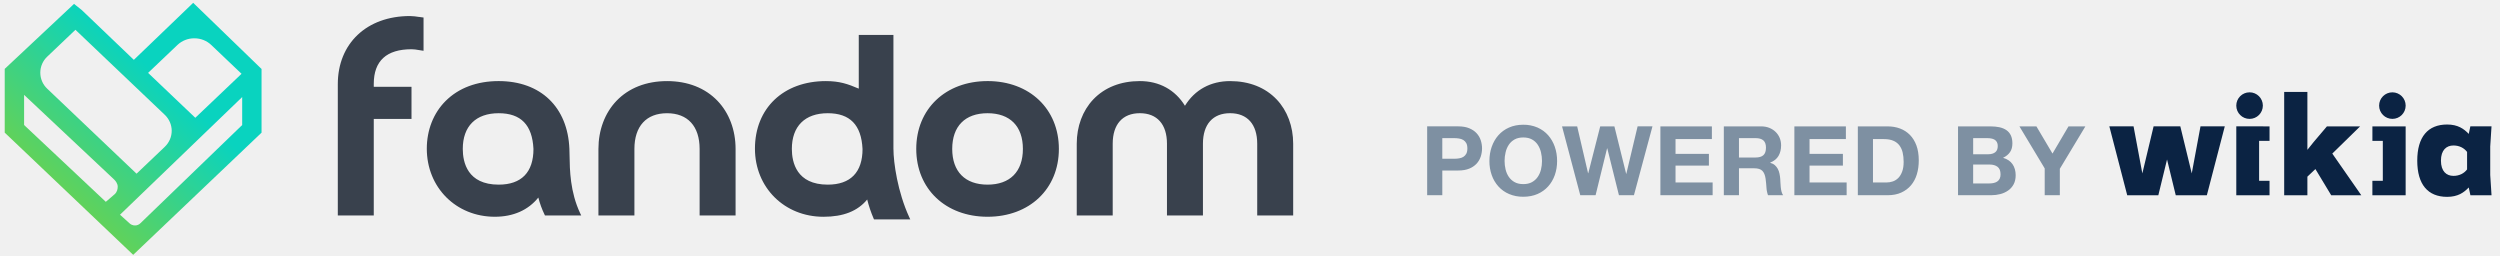
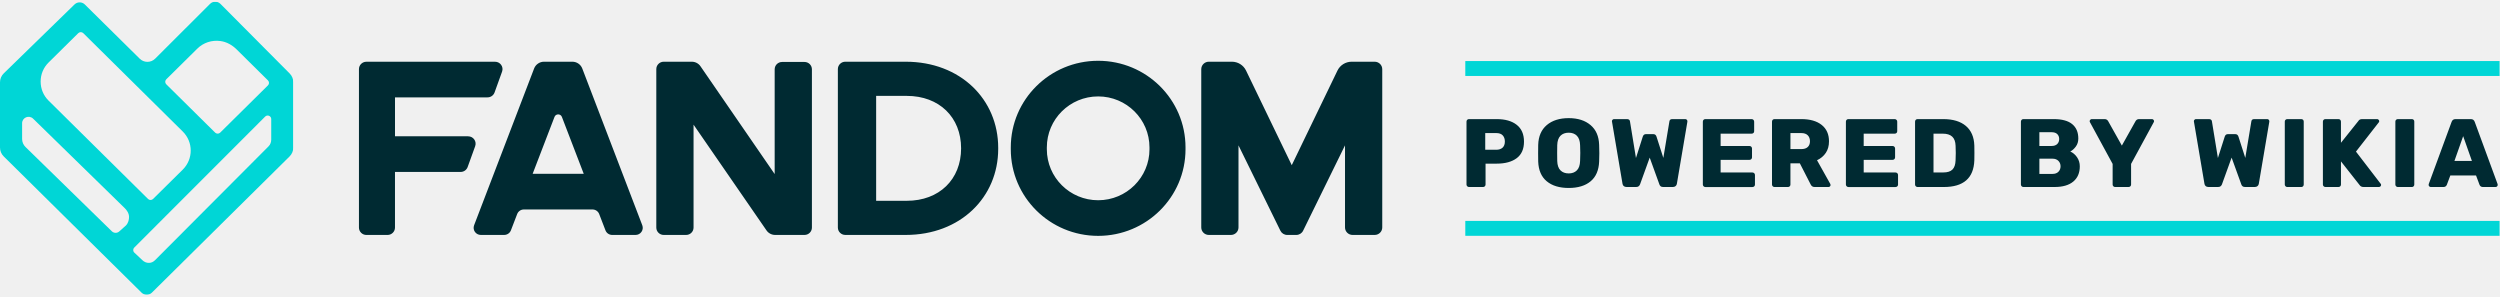
- <svg xmlns="http://www.w3.org/2000/svg" width="254" height="26" viewBox="0 0 254 26">
-   <defs>
-     <linearGradient x1="0%" y1="100%" x2="63.848%" y2="32.54%" id="logo-fandom-powered-by-wikia-gradient">
-       <stop stop-color="#94D11F" offset="0%" />
-       <stop stop-color="#09D3BF" offset="100%" />
-     </linearGradient>
-   </defs>
-   <g fill="none" fill-rule="evenodd">
-     <path d="M232.073 9.342v10.496h2.358v-1.89l.814-.772 1.606 2.662h3.058l-2.948-4.234 2.828-2.765h-3.372l-1.356 1.598-.63.786V9.342h-2.357zm-8.503 3.496l-.888 4.78-1.162-4.78h-2.715l-1.143 4.78-.893-4.78h-2.46l1.817 7h3.16l.885-3.633.885 3.632h3.16l1.822-7h-2.47zm27.085 4.377c-.3.392-.772.654-1.387.654-.705 0-1.268-.46-1.268-1.545s.563-1.543 1.268-1.543c.615 0 1.086.262 1.387.654v1.78zm2.353-2.34l.13-2.037h-2.15l-.164.767c-.496-.522-1.112-.955-2.196-.955-1.963 0-3.035 1.27-3.035 3.675 0 2.407 1.072 3.675 3.035 3.675 1.084 0 1.7-.43 2.196-.954l.17.792h2.145l-.132-2.06v-2.904zM228.555 9.38a1.349 1.349 0 1 0 .002 2.7 1.349 1.349 0 0 0-.002-2.701m2.03 4.935V12.84l-1.02-.002h-2.358v7h3.378V18.37h-1.06v-4.057h1.06zm11.133-3.584a1.348 1.348 0 1 0 2.697 0 1.348 1.348 0 0 0-2.697-.001m.376 3.585v4.056h-1.06v1.468h3.38V12.84h-3.378v1.474h1.058z" fill="#0B2343" />
-     <path d="M147.733 16.13c.176 0 .346-.013.51-.04.163-.026.306-.076.43-.15a.85.85 0 0 0 .3-.32c.074-.137.112-.316.112-.538 0-.222-.038-.402-.113-.54a.836.836 0 0 0-.3-.318 1.149 1.149 0 0 0-.43-.15 3.012 3.012 0 0 0-.51-.04h-1.194v2.096h1.195zm.42-3.292c.44 0 .81.064 1.118.192.308.127.558.295.75.504.193.21.333.447.422.715a2.674 2.674 0 0 1 0 1.66c-.09.27-.23.51-.422.72a2.084 2.084 0 0 1-.75.504c-.306.127-.678.19-1.116.19h-1.616v2.51H145v-6.995l3.154-.002zm4.817 4.385c.067.278.176.528.327.75.15.22.346.398.588.532.24.134.535.2.88.2.347.002.64-.066.883-.2.242-.134.437-.312.588-.534.15-.22.26-.47.328-.748.068-.277.103-.563.103-.857 0-.307-.035-.604-.103-.892a2.391 2.391 0 0 0-.328-.768 1.668 1.668 0 0 0-.588-.54c-.242-.133-.536-.2-.882-.2s-.64.067-.88.2c-.243.135-.44.314-.59.54-.15.225-.26.48-.327.768a3.76 3.76 0 0 0-.001 1.749m-1.407-2.312c.157-.447.382-.837.676-1.17a3.075 3.075 0 0 1 1.082-.784c.427-.19.91-.284 1.444-.284a3.53 3.53 0 0 1 1.45.284c.425.19.784.45 1.078.783.294.333.52.723.676 1.17.156.448.235.933.235 1.455 0 .51-.08.984-.235 1.425-.157.44-.382.825-.676 1.15a3.087 3.087 0 0 1-1.078.77c-.424.186-.908.28-1.45.28a3.583 3.583 0 0 1-1.444-.28 3.07 3.07 0 0 1-1.083-.77 3.381 3.381 0 0 1-.677-1.15 4.214 4.214 0 0 1-.235-1.425c0-.522.078-1.007.235-1.455m12.925 4.923l-1.185-4.76h-.02l-1.167 4.76h-1.557l-1.852-6.994h1.538l1.107 4.76h.02l1.214-4.76h1.44l1.195 4.818h.018l1.146-4.82h1.51l-1.882 6.995h-1.528zm9.443-6.993v1.292h-3.693v1.5h3.39v1.194h-3.39v1.714h3.77v1.293h-5.308V12.84h5.23zm4.437 3.163c.353 0 .617-.078.794-.235.176-.157.264-.41.264-.764 0-.34-.088-.586-.264-.74-.177-.153-.44-.23-.794-.23h-1.685v1.97h1.684zm.55-3.164c.312 0 .595.05.846.15.25.102.467.24.646.417.18.177.317.38.412.612.094.23.142.48.142.75 0 .41-.087.766-.26 1.067-.173.3-.455.53-.847.685v.02c.19.052.346.132.47.24.124.108.225.235.304.382.078.147.135.308.17.485.037.175.06.35.075.528l.02.392c.006.15.017.303.034.46.016.157.042.305.078.446.036.14.09.26.16.357h-1.536a2.685 2.685 0 0 1-.157-.793c-.02-.307-.048-.6-.087-.882-.052-.366-.163-.633-.333-.803-.17-.17-.448-.255-.833-.255h-1.538v2.733h-1.54v-6.99h3.773zm8.628.001v1.292h-3.693v1.5h3.39v1.194h-3.39v1.714h3.77v1.293h-5.31V12.84h5.232zm4.125 5.7c.222 0 .437-.036.646-.108.21-.072.395-.19.56-.357.162-.167.293-.384.39-.652.1-.268.147-.594.147-.98 0-.352-.034-.67-.102-.955a1.943 1.943 0 0 0-.338-.73 1.501 1.501 0 0 0-.622-.464c-.258-.11-.577-.162-.956-.162h-1.097v4.408h1.372zm.108-5.7c.45 0 .87.07 1.26.214.387.144.723.36 1.007.647.284.288.506.647.667 1.078.158.43.238.938.238 1.52 0 .508-.065.978-.195 1.41-.13.43-.33.802-.593 1.116-.265.313-.595.56-.99.74-.395.18-.86.27-1.395.27h-3.018V12.84h3.018zm10.345 5.798c.15 0 .293-.014.43-.044s.258-.078.363-.147a.747.747 0 0 0 .25-.28.98.98 0 0 0 .092-.45c0-.358-.1-.615-.303-.768-.203-.155-.47-.232-.803-.232h-1.677v1.92h1.646zm-.09-2.968c.275 0 .5-.065.677-.196.176-.13.264-.342.264-.637a.801.801 0 0 0-.087-.4.64.64 0 0 0-.235-.246.983.983 0 0 0-.338-.12 2.14 2.14 0 0 0-.397-.036h-1.44v1.636h1.558zm.197-2.83c.333 0 .637.03.91.087.275.06.51.155.706.29.196.133.348.31.456.533.106.222.16.497.16.823 0 .353-.08.647-.24.88-.16.237-.396.43-.71.58.43.124.753.34.965.65.212.31.318.685.318 1.123 0 .352-.068.657-.205.916a1.776 1.776 0 0 1-.554.63 2.43 2.43 0 0 1-.793.364 3.581 3.581 0 0 1-.915.117h-3.39V12.84h3.292zm2.948 0h1.724l1.635 2.762 1.626-2.763h1.715l-2.596 4.31v2.683h-1.538V17.11l-2.567-4.27z" fill="#7E90A2" />
-     <path d="M129.71 10.107c-1.16-1.222-2.797-1.868-4.736-1.868-1.972 0-3.59.887-4.583 2.507-.993-1.62-2.61-2.508-4.583-2.508-1.938 0-3.574.645-4.735 1.867-1.08 1.14-1.676 2.736-1.676 4.496v7.29h3.654v-7.29c0-1.97 1.005-3.1 2.757-3.1 1.752 0 2.756 1.13 2.756 3.1v7.29h3.655v-7.29c0-1.97 1.005-3.1 2.756-3.1 1.753 0 2.758 1.13 2.758 3.1v7.29h3.654v-7.29c0-1.76-.596-3.357-1.677-4.496M42.565 1.72c-.295-.044-.6-.09-.917-.09-4.383 0-7.327 2.782-7.327 6.92v13.342h3.654v-9.806h3.834V8.82h-3.834v-.297c0-2.336 1.293-3.52 3.84-3.52.25 0 .488.04.74.082l.292.047.185.027V1.78l-.138-.018c-.11-.014-.22-.03-.327-.045M54.2 15.132c0 2.373-1.223 3.627-3.536 3.627-3.172 0-3.646-2.274-3.646-3.628 0-2.306 1.33-3.628 3.646-3.628 2.262 0 3.418 1.19 3.535 3.628m3.668.678c-.004-.254-.007-.484-.016-.684-.17-4.248-2.925-6.887-7.188-6.887-2.2 0-4.06.697-5.384 2.016-1.236 1.232-1.916 2.954-1.916 4.85 0 3.943 2.97 6.918 6.91 6.918 1.874 0 3.395-.673 4.422-1.952.15.6.362 1.18.63 1.73l.042.09h3.684l-.102-.214c-1.028-2.18-1.06-4.398-1.082-5.868m9.901-7.568c-2.1 0-3.877.695-5.137 2.01-1.18 1.235-1.83 2.968-1.83 4.882v6.76h3.655v-6.76c0-2.306 1.208-3.628 3.313-3.628 2.105 0 3.312 1.322 3.312 3.628v6.76h3.654v-6.76c0-1.914-.65-3.647-1.83-4.88-1.26-1.317-3.035-2.013-5.136-2.013m19.865 6.893c0 2.373-1.222 3.627-3.535 3.627-3.173 0-3.647-2.274-3.647-3.628 0-2.306 1.33-3.628 3.646-3.628 2.26 0 3.417 1.19 3.534 3.628m3.14 0V3.55H87.25v5.456c-1.122-.478-1.946-.767-3.342-.767-4.31 0-7.205 2.76-7.205 6.865 0 3.944 2.992 6.92 6.96 6.92 2.02 0 3.477-.575 4.444-1.755.154.627.38 1.3.65 1.927l.04.095h3.687l-.1-.213c-1.18-2.557-1.61-5.556-1.61-6.948m13.152.002c0 2.305-1.308 3.627-3.59 3.627s-3.59-1.323-3.59-3.628c0-2.306 1.308-3.628 3.59-3.628s3.59 1.322 3.59 3.628m-3.59-6.893c-4.265 0-7.245 2.833-7.245 6.892 0 4.058 2.98 6.892 7.246 6.892 4.265 0 7.245-2.834 7.245-6.892 0-4.06-2.98-6.893-7.244-6.893" fill="#39414D" />
-     <path d="M11.48 18.903c0 .214-.052.518-.296.75l-.913.785-8.303-7.804V9.572l9.13 8.582c.143.135.383.413.383.75zm12.646-9.107v2.84l-10.33 9.968a.767.767 0 0 1-.558.235.819.819 0 0 1-.58-.237l-.945-.854L24.126 9.795zm-7.87 5.06l-2.863 2.724-9.07-8.63a2.236 2.236 0 0 1-.003-3.263L7.185 2.96l9.07 8.632c.947.9.947 2.363 0 3.263zm-1.69-7.518l2.985-2.84a2.478 2.478 0 0 1 1.715-.673c.65 0 1.258.24 1.715.675l3.08 2.93-4.698 4.47-1.715-1.63-3.08-2.932zm11.47-.452L19.29.356 19.15.22l-.14.134-5.892 5.66L7.852.977 7.845.97 7.84.967l-.66-.53-.136-.11-.128.12L.06 6.874 0 6.93v6.48l.058.055L12.913 25.69l.14.134.14-.133 12.843-12.225.057-.055V6.94l-.056-.054z" fill="url(#logo-fandom-powered-by-wikia-gradient)" transform="translate(.48 .067)" />
-   </g>
+ <svg xmlns="http://www.w3.org/2000/svg" width="295" height="35" viewBox="0 0 295 35">
+   <mask id="b" fill="#fff">
+     <path d="M0 34.78h34.61V.203H0V34.78z" />
+   </mask>
+   <path d="M32.003 16.507c0 .288-.115.564-.32.768L18.3 30.695c-.226.224-.454.324-.738.324-.292 0-.55-.11-.77-.326l-.943-.887c-.17-.16-.174-.426-.01-.59l15.45-15.46c.262-.263.716-.078.716.29v2.46zm-17.167 10.12l-.766.685c-.25.223-.632.215-.872-.02L3.01 17.346c-.257-.25-.4-.593-.4-.95v-1.858c0-.67.816-1.006 1.298-.536l10.814 10.562c.188.186.505.57.505 1.032 0 .295-.068.714-.39 1.034zM5.73 7.378l3.505-3.464c.163-.162.428-.162.592 0l11.736 11.603c1.256 1.242 1.256 3.257 0 4.5l-3.503 3.462c-.163.16-.428.16-.59 0L5.732 11.874c-.605-.597-.937-1.396-.937-2.25 0-.852.332-1.65.935-2.247zM19.62 9.36l3.662-3.62c.715-.705 1.708-1.038 2.737-.897.722.098 1.378.47 1.893.978l3.708 3.668c.164.162.164.424 0 .585l-5.64 5.576c-.163.16-.428.16-.59 0l-5.77-5.704c-.163-.162-.163-.424 0-.586zm14.563-.687L26.014.458c-.337-.34-.89-.34-1.228-.002l-6.478 6.466c-.5.5-1.316.502-1.82.005l-6.48-6.4C9.674.198 9.13.196 8.793.525L.447 8.654C.16 8.93 0 9.313 0 9.71v7.7c0 .392.158.77.44 1.048L16.703 34.53c.337.333.883.333 1.22 0l16.25-16.073c.28-.278.438-.655.438-1.048V9.712c0-.39-.153-.763-.43-1.04z" fill="#00D6D6" mask="url(#b)" />
+   <path d="M62.852 20.51l2.58-6.716c.153-.394.717-.394.87 0l2.58 6.717h-6.03zm5.856-12.428c-.184-.48-.65-.8-1.17-.8h-3.342c-.52 0-.986.32-1.17.8l-7.083 18.5c-.21.552.2 1.14.796 1.14h2.753c.353 0 .67-.215.796-.542l.738-1.922c.125-.327.442-.542.795-.542h8.088c.354 0 .67.215.796.542l.74 1.922c.125.327.44.543.795.543h2.754c.596 0 1.007-.59.796-1.14l-7.082-18.5zm93.504-.8h-2.715c-.716 0-1.37.408-1.677 1.047l-5.393 11.162-5.393-11.163c-.308-.64-.96-1.047-1.677-1.047h-2.715c-.493 0-.893.396-.893.883V26.84c0 .487.4.883.892.883h2.608c.493 0 .893-.396.893-.883v-9.686l4.945 10.072c.15.304.46.497.803.497h1.073c.342 0 .654-.193.803-.497l4.945-10.072v9.686c0 .487.4.883.894.883h2.608c.493 0 .893-.396.893-.883V8.166c0-.487-.4-.883-.893-.883zm-106.972 8.8h-8.63V11.49h10.918c.372 0 .704-.23.83-.578l.888-2.464c.205-.567-.22-1.163-.83-1.163h-15.18c-.486 0-.88.39-.88.87v18.7c0 .48.394.87.88.87h2.492c.486 0 .88-.39.88-.87v-6.565h7.743c.373 0 .705-.232.83-.578l.89-2.464c.204-.567-.22-1.163-.83-1.163zm51.76 7.61h-3.615V11.315H107c3.828 0 6.41 2.517 6.41 6.188 0 3.672-2.582 6.19-6.41 6.19zm-.124-16.41h-7.128c-.486 0-.88.39-.88.872v18.698c0 .48.394.87.88.87h7.128c6.453 0 10.912-4.44 10.912-10.16v-.117c0-5.72-4.46-10.162-10.912-10.162zm-11.947.03h-2.642c-.484 0-.876.387-.876.866v12.36l-8.755-12.72c-.23-.334-.613-.535-1.023-.535H78.32c-.483 0-.876.39-.876.867v18.706c0 .48.393.867.877.867h2.64c.486 0 .878-.388.878-.867V14.71l8.608 12.478c.23.334.613.535 1.022.535h3.46c.485 0 .877-.388.877-.867V8.178c0-.48-.392-.867-.876-.867zm40.71 10.3c0 3.323-2.712 6.016-6.056 6.016-3.345 0-6.056-2.693-6.056-6.015v-.22c0-3.322 2.71-6.015 6.056-6.015 3.344 0 6.055 2.693 6.055 6.015v.22zm-6.056-10.44c-5.694 0-10.31 4.576-10.31 10.22v.22c0 5.646 4.616 10.22 10.31 10.22 5.693 0 10.308-4.574 10.308-10.22v-.22c0-5.644-4.615-10.22-10.308-10.22zM176.555 17.672c.316 0 .565-.082.747-.246.18-.164.272-.407.272-.727 0-.3-.083-.54-.25-.722-.165-.183-.422-.275-.77-.275h-1.296v1.97h1.297zm-3.42 4.31c-.06-.058-.088-.124-.088-.2v-7.43c0-.083.027-.154.08-.21.055-.06.124-.087.21-.087h3.276c1.003 0 1.79.225 2.36.675.573.45.858 1.11.858 1.98 0 .87-.284 1.52-.856 1.952-.57.43-1.358.647-2.36.647h-1.32v2.47c0 .078-.028.144-.082.202-.054.057-.124.085-.21.085h-1.666c-.077 0-.144-.028-.202-.085zM186.07 20.104c.238-.24.365-.608.38-1.104.016-.443.024-.76.024-.95 0-.19-.008-.5-.023-.927-.015-.496-.142-.865-.38-1.105-.24-.24-.56-.36-.962-.36-.41 0-.733.12-.973.36s-.366.61-.382 1.105c-.007.213-.01.522-.01.927 0 .412.003.73.01.95.016.496.143.864.382 1.104.24.24.564.36.973.36.4 0 .722-.12.96-.36m-3.553 1.288c-.633-.526-.97-1.3-1.008-2.323-.007-.215-.01-.543-.01-.986 0-.442.003-.774.01-.996.03-1.007.37-1.784 1.013-2.33.645-.545 1.507-.818 2.588-.818 1.073 0 1.93.273 2.576.82.644.544.982 1.32 1.013 2.328.015.443.023.775.023.996 0 .23-.008.557-.023.985-.04 1.02-.373 1.796-1 2.322-.63.527-1.493.79-2.59.79-1.095 0-1.96-.263-2.592-.79M191.602 21.96c-.08-.074-.13-.163-.145-.27l-1.24-7.326c-.007-.015-.01-.038-.01-.07 0-.06.025-.115.075-.165.05-.05.106-.075.168-.075h1.516c.224 0 .348.088.37.263l.707 4.327.8-2.507c.06-.206.188-.31.38-.31h.87c.192 0 .32.104.38.31l.8 2.496.718-4.316c.016-.09.05-.158.105-.2.054-.042.14-.063.255-.063h1.516c.07 0 .128.025.174.074.046.05.07.104.07.165v.07l-1.24 7.325c-.015.107-.065.196-.15.27-.085.07-.19.107-.312.107h-1.17c-.123 0-.22-.03-.29-.09-.068-.062-.115-.13-.138-.207l-1.146-3.17-1.146 3.17c-.03.076-.08.145-.15.206-.07.06-.167.09-.29.09h-1.158c-.13 0-.237-.035-.318-.107M201.023 21.982c-.058-.058-.087-.124-.087-.2v-7.43c0-.083.027-.154.08-.21.055-.06.125-.087.21-.087h5.464c.085 0 .156.028.214.086.058.058.087.13.087.213v1.133c0 .084-.028.153-.086.206-.058.053-.13.08-.214.08h-3.658v1.454h3.403c.085 0 .157.028.215.085.058.06.086.13.086.213v1.042c0 .084-.028.155-.086.212-.058.057-.13.085-.215.085h-3.403v1.49h3.75c.086 0 .157.027.215.084.058.058.087.128.087.212v1.133c0 .085-.03.154-.087.207-.058.054-.13.08-.214.08h-5.557c-.078 0-.145-.028-.203-.085M212.558 17.592c.33 0 .584-.082.758-.246.174-.164.26-.39.26-.68 0-.29-.086-.524-.26-.7-.174-.175-.427-.263-.758-.263h-1.286v1.89h1.286zm-3.375 4.39c-.058-.058-.087-.124-.087-.2v-7.43c0-.083.027-.154.08-.21.055-.06.124-.087.21-.087h3.183c1.018 0 1.815.23 2.39.687.575.458.862 1.103.862 1.934 0 .534-.125.988-.376 1.362-.25.374-.596.664-1.036.87l1.563 2.793c.023.047.035.09.035.127 0 .06-.024.117-.07.166-.046.05-.104.074-.173.074h-1.633c-.224 0-.382-.102-.475-.308l-1.273-2.485h-1.112v2.506c0 .085-.028.154-.086.207-.058.054-.13.08-.215.08h-1.585c-.077 0-.144-.028-.202-.086zM217.904 21.982c-.058-.058-.087-.124-.087-.2v-7.43c0-.083.027-.154.08-.21.055-.06.124-.087.21-.087h5.464c.086 0 .157.028.215.086.058.058.087.13.087.213v1.133c0 .084-.03.153-.087.206-.058.053-.13.08-.214.08h-3.657v1.454h3.403c.085 0 .157.028.215.085.058.06.087.13.087.213v1.042c0 .084-.03.155-.086.212-.057.057-.13.085-.214.085h-3.403v1.49h3.75c.085 0 .157.027.215.084.058.058.087.128.087.212v1.133c0 .085-.03.154-.087.207-.058.054-.13.08-.214.08h-5.557c-.078 0-.145-.028-.203-.085M229.31 20.35c.487 0 .846-.114 1.078-.343.23-.23.355-.595.37-1.1.016-.22.023-.506.023-.857 0-.35-.006-.634-.022-.847-.015-.49-.148-.85-.4-1.082-.25-.232-.62-.348-1.105-.348h-1.1v4.58h1.158zm-3.246 1.632c-.058-.058-.087-.124-.087-.2v-7.43c0-.083.027-.154.08-.21.055-.06.124-.087.21-.087h3.044c1.143 0 2.03.27 2.664.807.633.538.965 1.31.996 2.318.007.22.01.515.01.88 0 .368-.003.658-.01.87-.078 2.092-1.278 3.137-3.6 3.137h-3.104c-.077 0-.144-.028-.202-.085zM242.196 20.522c.3 0 .535-.086.7-.257.167-.172.25-.384.25-.636 0-.26-.085-.476-.255-.647-.17-.172-.4-.258-.694-.258h-1.55v1.797h1.55zm-.104-3.297c.286 0 .506-.076.66-.228.154-.153.232-.35.232-.596 0-.235-.076-.428-.226-.577-.15-.148-.373-.223-.666-.223h-1.447v1.625h1.447zm-3.537 4.757c-.058-.058-.087-.125-.087-.2v-7.43c0-.083.027-.154.082-.21.053-.06.123-.087.208-.087h3.577c.98 0 1.71.198 2.188.595.48.397.718.96.718 1.694 0 .366-.097.683-.294.95-.197.267-.415.462-.654.584.316.137.583.365.8.68.215.318.323.675.323 1.07 0 .772-.257 1.37-.77 1.798-.513.428-1.25.64-2.205.64h-3.682c-.077 0-.145-.027-.203-.084zM249.377 21.982c-.058-.058-.087-.124-.087-.2v-2.44l-2.675-4.92c-.023-.04-.034-.08-.034-.127 0-.06.026-.116.076-.166s.106-.075.168-.075h1.528c.108 0 .197.027.266.08.07.053.12.11.15.172l1.61 2.873 1.61-2.873c.03-.062.08-.12.15-.172.07-.053.158-.08.266-.08h1.528c.062 0 .118.025.168.074.05.05.075.104.075.165 0 .046-.01.088-.034.126l-2.674 4.923v2.438c0 .085-.03.154-.087.207-.058.054-.13.08-.215.08h-1.586c-.078 0-.146-.028-.203-.085M260.27 21.96c-.08-.074-.13-.163-.144-.27l-1.24-7.326c-.007-.015-.01-.038-.01-.07 0-.06.025-.115.075-.165.05-.05.107-.075.17-.075h1.515c.224 0 .348.088.37.263l.707 4.327.8-2.507c.06-.206.188-.31.38-.31h.87c.192 0 .32.104.38.31l.8 2.496.718-4.316c.015-.09.05-.158.104-.2.054-.042.14-.063.255-.063h1.516c.07 0 .127.025.173.074.045.05.07.104.07.165v.07l-1.24 7.325c-.016.107-.066.196-.15.27-.086.07-.19.107-.313.107h-1.17c-.123 0-.22-.03-.29-.09-.068-.062-.115-.13-.138-.207l-1.147-3.17-1.146 3.17c-.03.076-.08.145-.15.206-.07.06-.167.09-.29.09h-1.158c-.132 0-.238-.035-.32-.107M269.692 21.982c-.058-.058-.087-.124-.087-.2v-7.44c0-.085.03-.154.087-.207.058-.053.125-.08.203-.08h1.655c.085 0 .155.027.21.08.053.053.08.122.08.206v7.44c0 .078-.027.144-.08.202-.055.057-.125.085-.21.085h-1.655c-.078 0-.145-.028-.203-.085M274.19 21.982c-.06-.058-.088-.124-.088-.2v-7.43c0-.083.027-.154.08-.21.055-.06.124-.087.21-.087h1.55c.086 0 .155.028.21.086.053.058.08.13.08.213v2.495l2.05-2.564c.084-.153.235-.23.45-.23h1.772c.062 0 .118.026.168.075.05.05.075.104.075.165 0 .06-.015.107-.046.138l-2.697 3.456 2.918 3.8c.032.03.047.076.047.137 0 .06-.025.117-.075.166-.05.05-.11.074-.18.074h-1.817c-.124 0-.224-.024-.3-.074-.078-.05-.132-.1-.163-.154l-2.2-2.794v2.735c0 .078-.027.144-.08.202-.055.057-.124.085-.21.085h-1.55c-.078 0-.145-.028-.203-.085M282.74 21.982c-.058-.058-.087-.124-.087-.2v-7.44c0-.085.03-.154.087-.207.058-.053.125-.08.202-.08h1.656c.085 0 .154.027.208.08.054.053.08.122.08.206v7.44c0 .078-.026.144-.08.202-.054.057-.123.085-.208.085h-1.656c-.077 0-.144-.028-.202-.085M289.624 18.988h2.06l-1.03-2.92-1.03 2.92zm-2.97 3.005c-.05-.05-.075-.105-.075-.166 0-.046.003-.08.01-.103l2.698-7.337c.077-.22.23-.332.463-.332h1.807c.232 0 .386.11.463.332l2.698 7.337c.007.023.01.057.01.103 0 .06-.024.117-.074.166-.05.05-.106.074-.168.074h-1.505c-.184 0-.316-.084-.392-.25l-.417-1.112h-3.033l-.416 1.11c-.076.168-.208.252-.393.252h-1.505c-.062 0-.118-.024-.168-.074z" fill="#002A32" />
+   <mask id="d" fill="#fff">
+     <path d="M0 34.797h294.972V.22H0z" />
+   </mask>
+   <path fill="#00D6D6" mask="url(#d)" d="M172.905 8.964h122.067v-1.76H172.905M172.905 27.826h122.067v-1.76H172.905" />
</svg>
